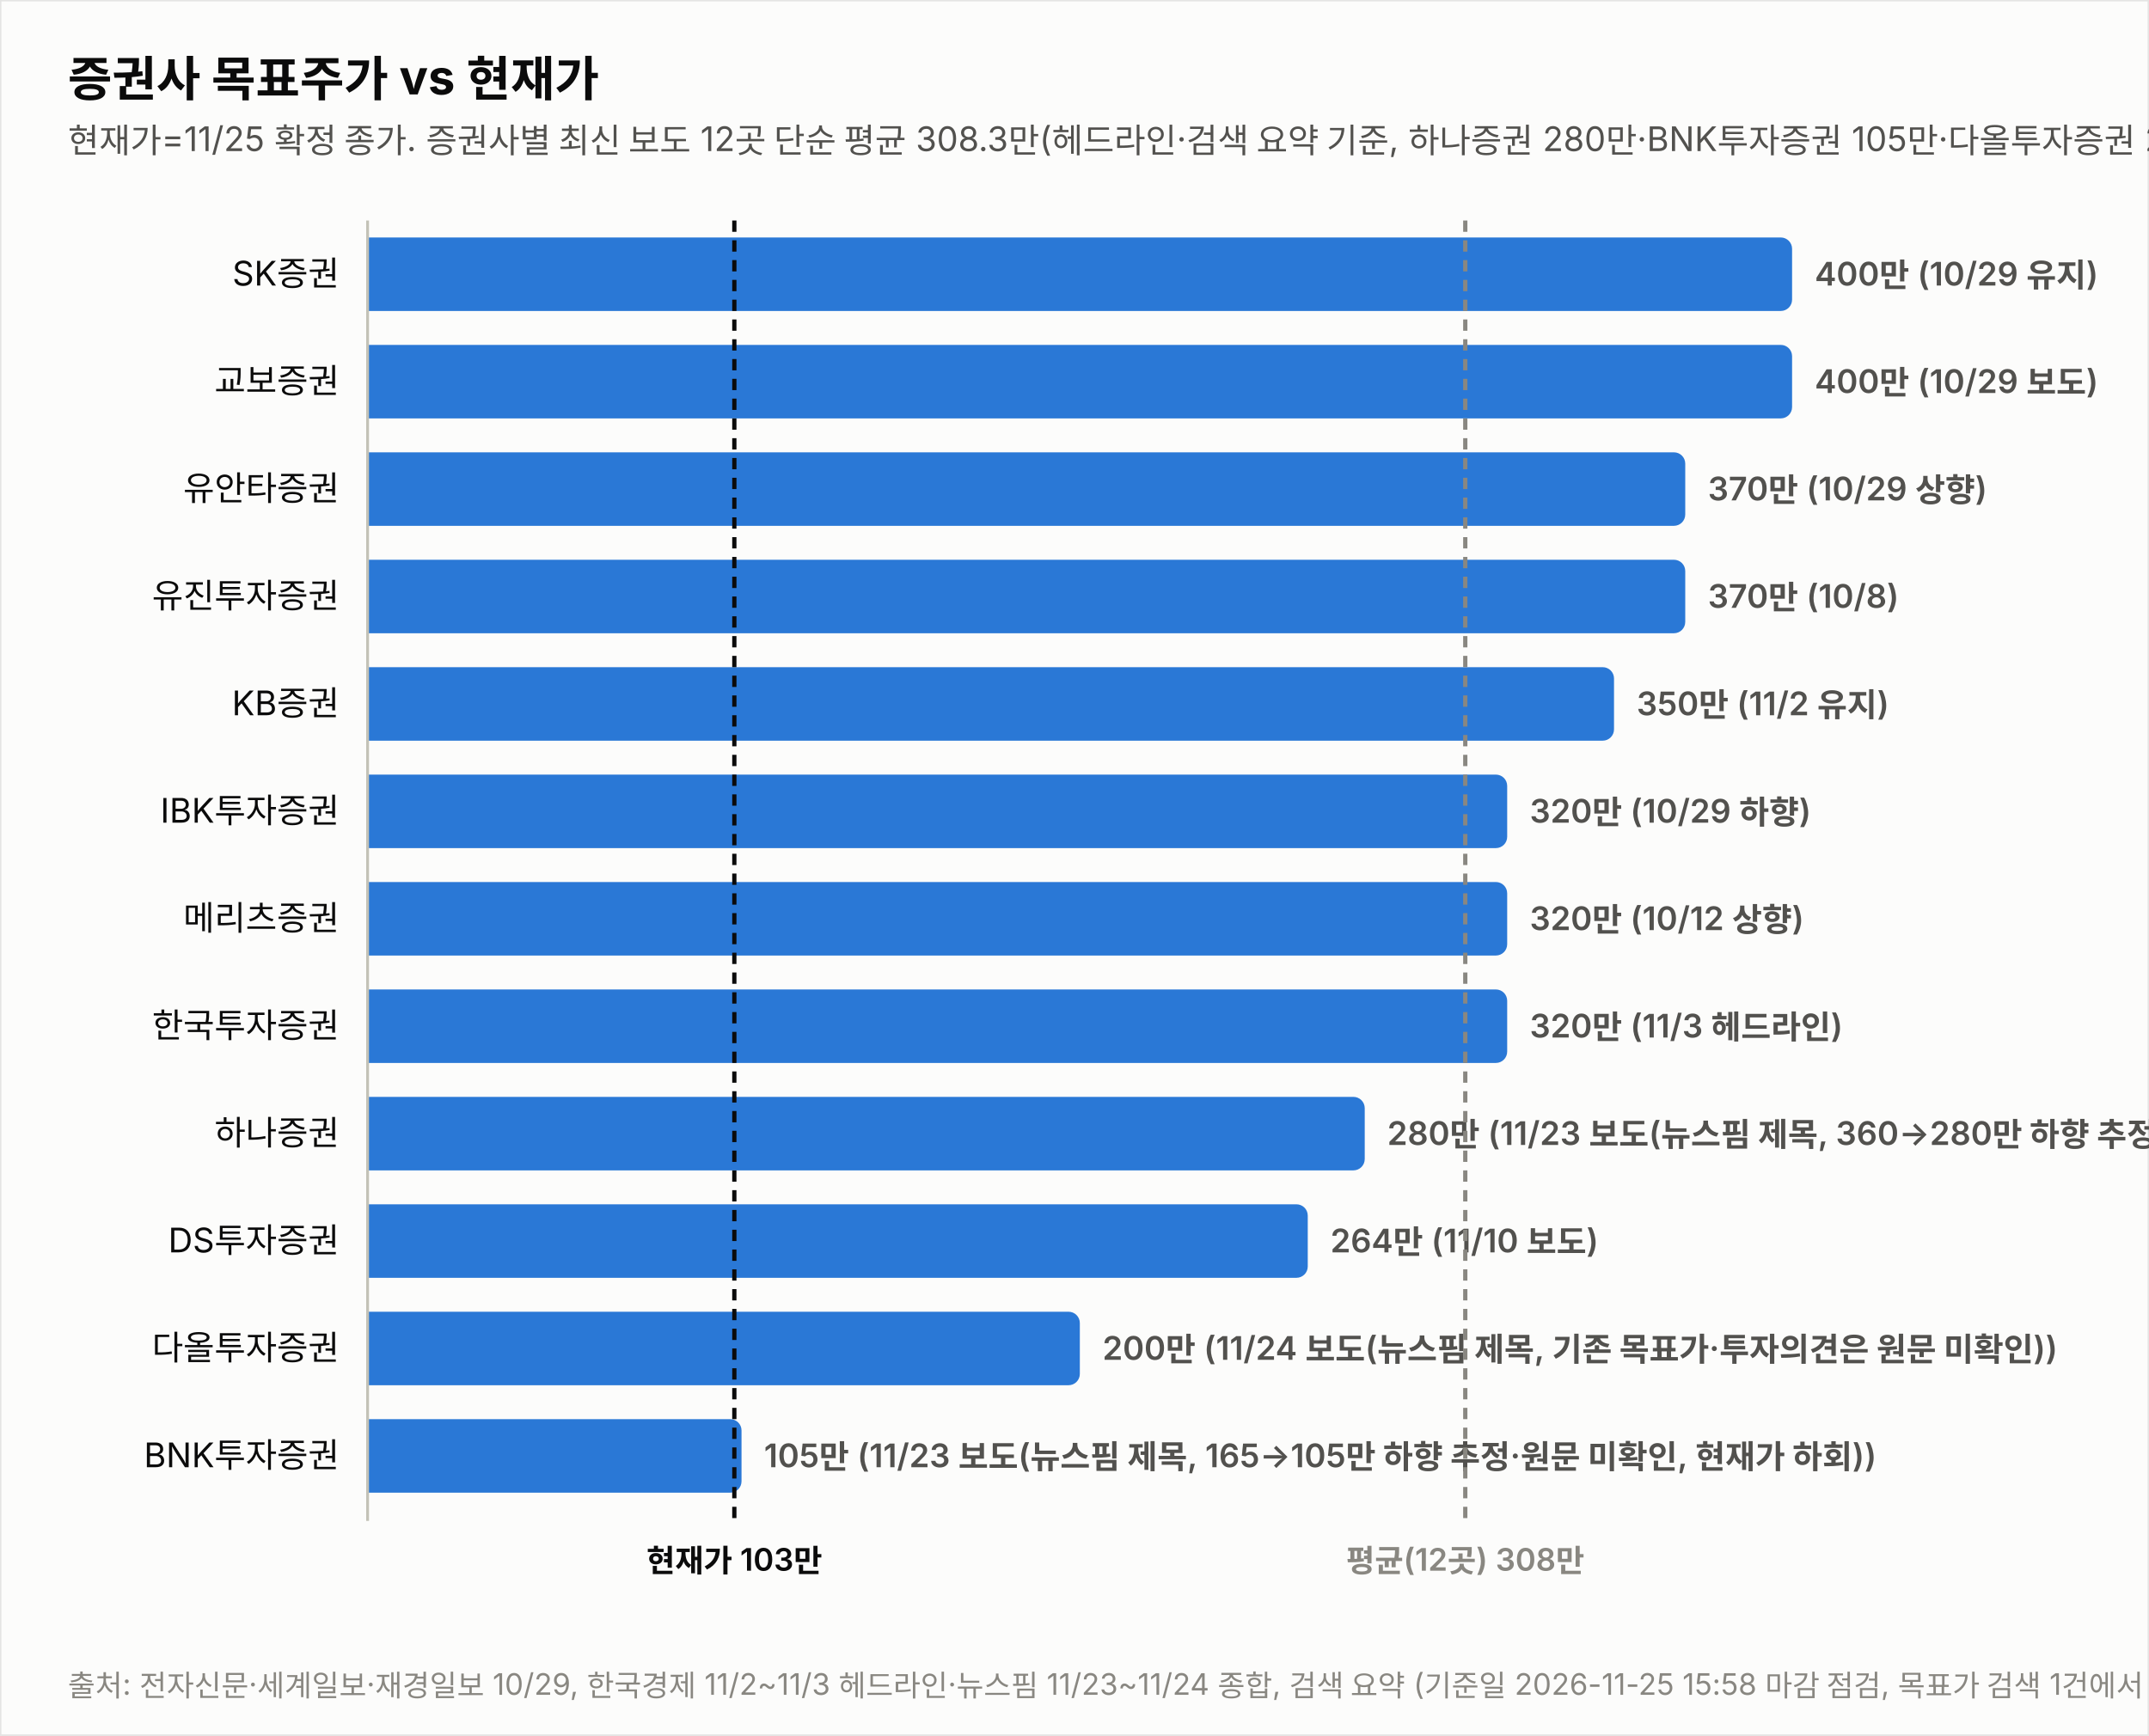
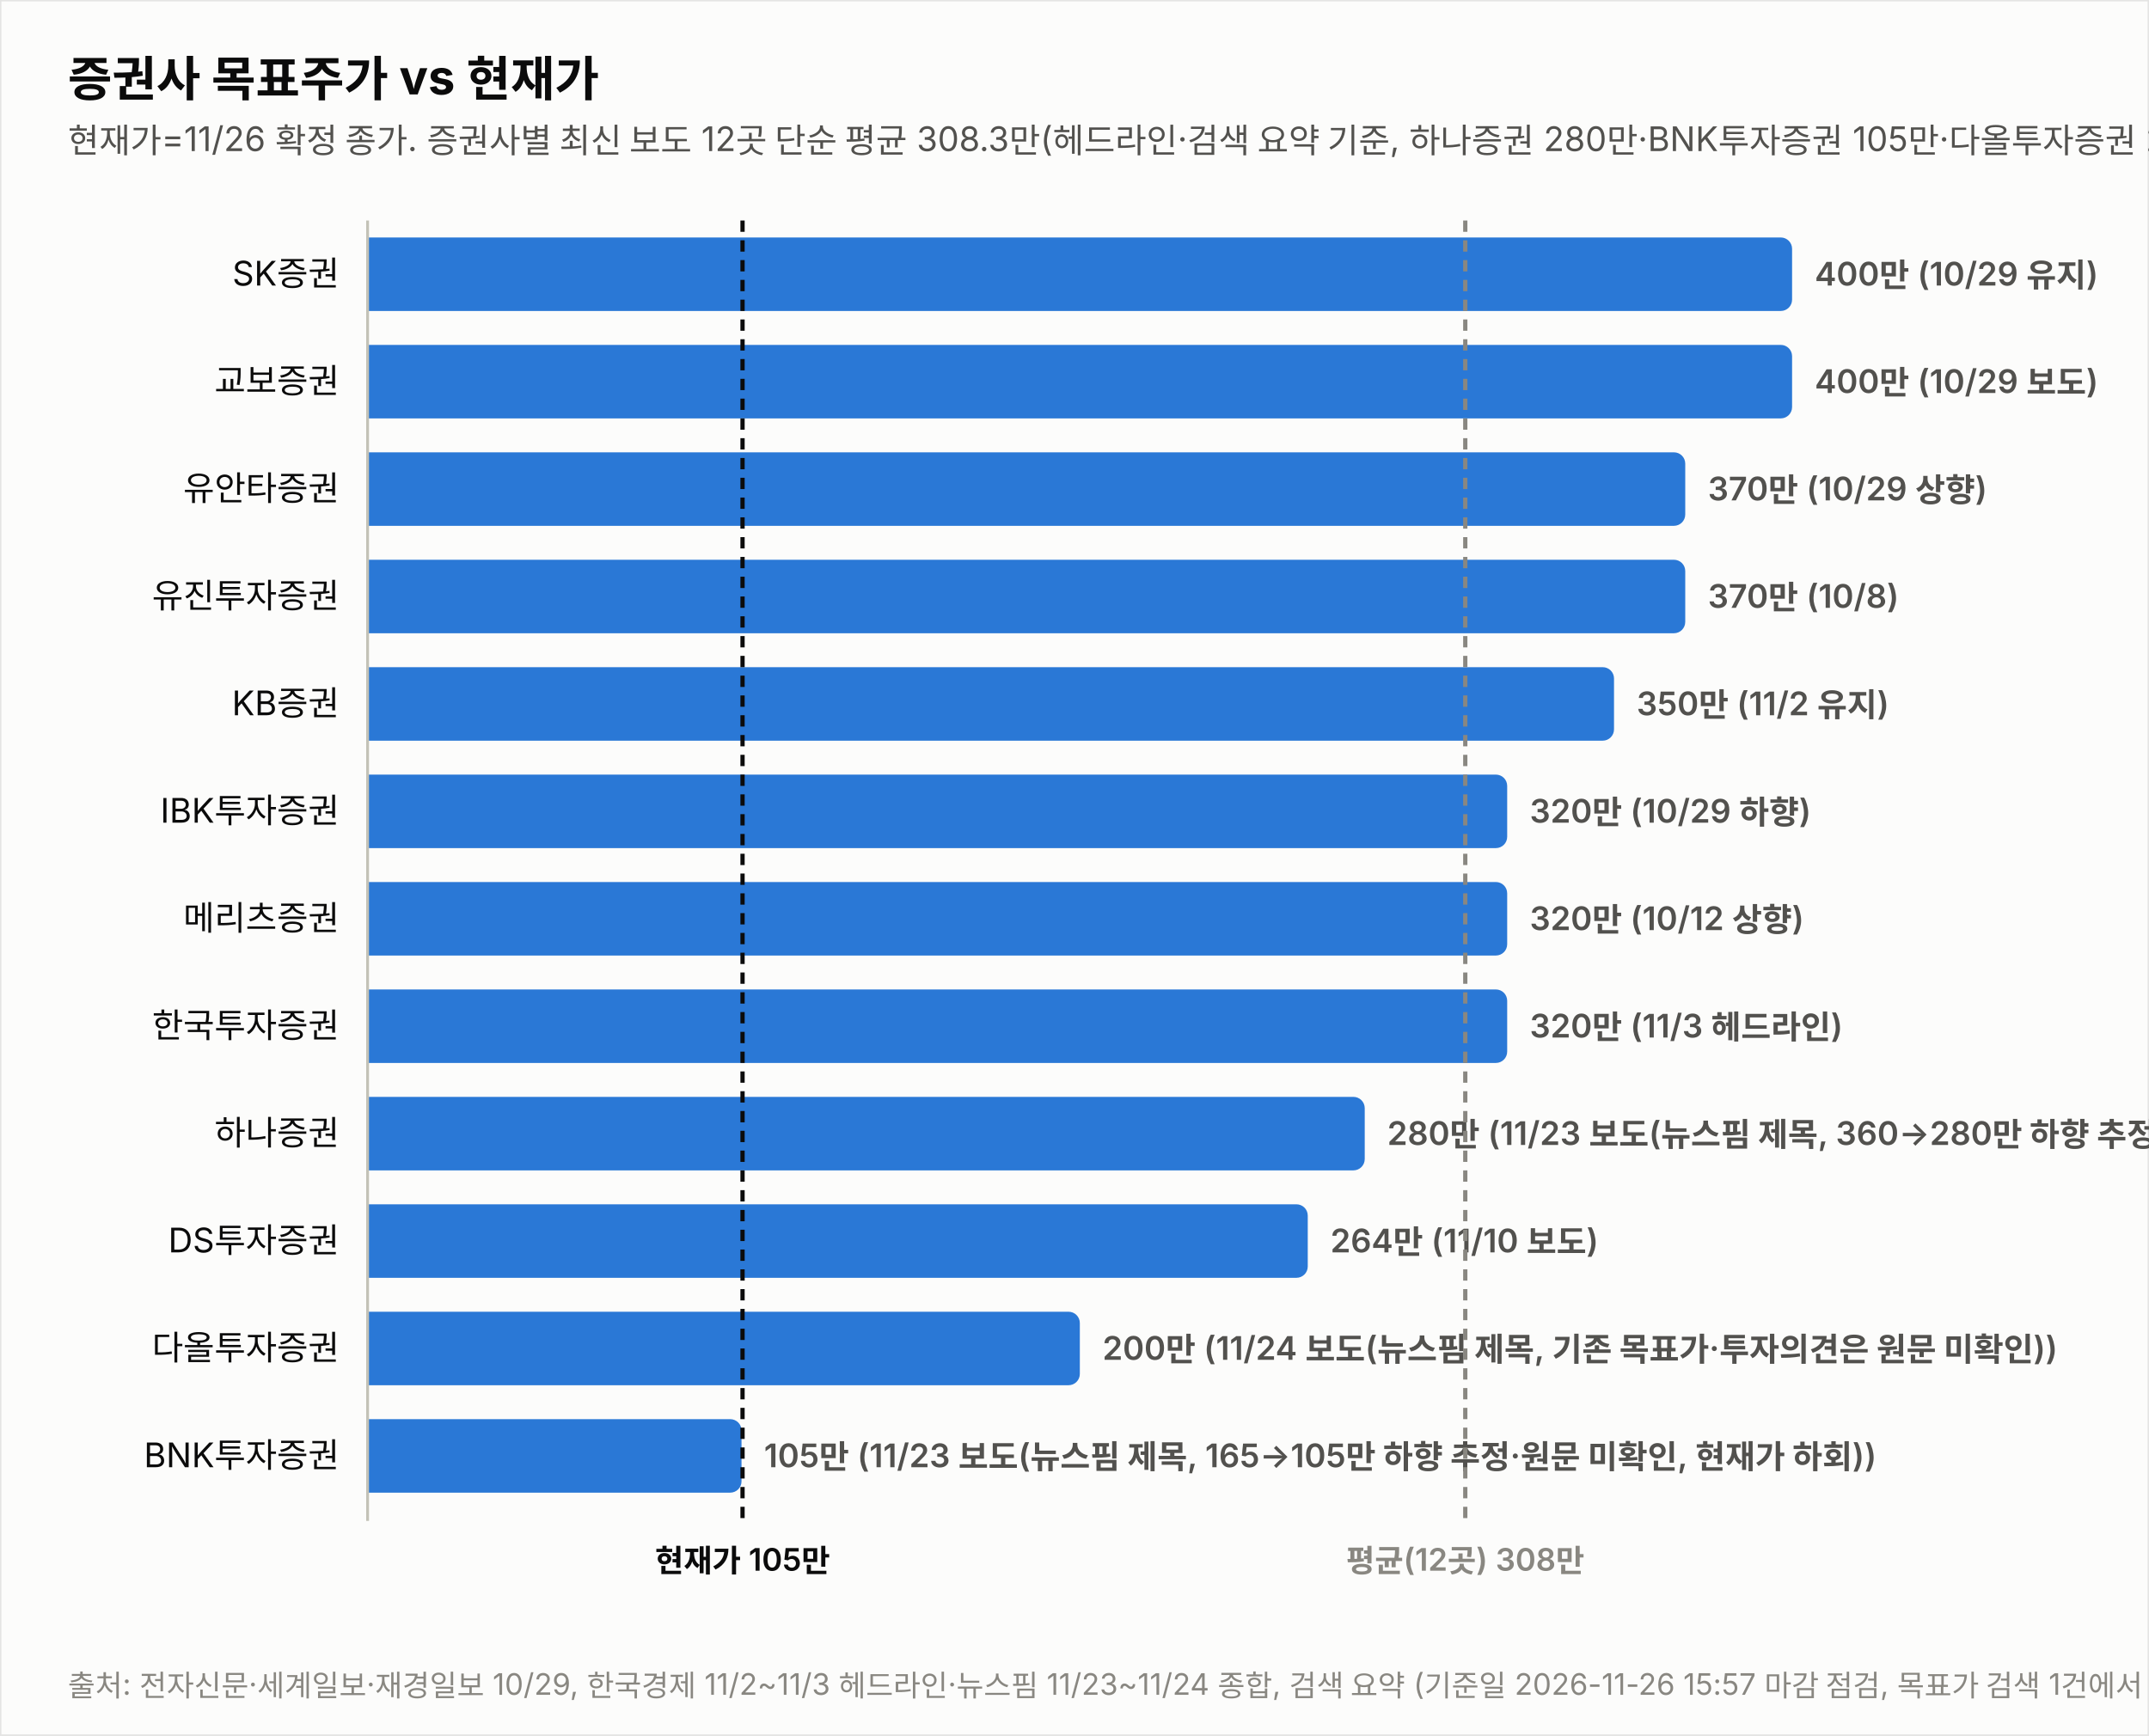
<svg xmlns="http://www.w3.org/2000/svg" width="760" height="614" viewBox="0 0 760 614" font-family="system-ui,-apple-system,&quot;Segoe UI&quot;,&quot;Malgun Gothic&quot;,&quot;Apple SD Gothic Neo&quot;,sans-serif">
  <rect width="760" height="614" fill="#fcfcfb" stroke="rgba(11,11,11,0.10)" />
  <text x="24" y="34" font-size="17" font-weight="700" fill="#0b0b0b">증권사 목표주가 vs 현재가</text>
-   <text x="24" y="54" font-size="12" fill="#52514e">현재가=11/25 확정 종가. 증권사별 최신 보도 12곳 단순 평균 308.3만(헤드라인·검색 요약 기준, 하나증권 280만·BNK투자증권 105만·다올투자증권 200만 반영)</text>
+   <text x="24" y="54" font-size="12" fill="#52514e">현재가=11/26 확정 종가. 증권사별 최신 보도 12곳 단순 평균 308.3만(헤드라인·검색 요약 기준, 하나증권 280만·BNK투자증권 105만·다올투자증권 200만 반영)</text>
  <text x="120" y="101.0" font-size="12" fill="#0b0b0b" text-anchor="end">SK증권</text>
  <path d="M130,84 h499.774 a4,4 0 0 1 4,4 v18 a4,4 0 0 1 -4,4 h-499.774 z" fill="#2a78d6" opacity="1.0" />
  <text x="641.8" y="101.0" font-size="11.5" font-weight="600" fill="#52514e" style="font-variant-numeric:tabular-nums">400만 (10/29 유지)</text>
  <text x="120" y="139.0" font-size="12" fill="#0b0b0b" text-anchor="end">교보증권</text>
  <path d="M130,122 h499.774 a4,4 0 0 1 4,4 v18 a4,4 0 0 1 -4,4 h-499.774 z" fill="#2a78d6" opacity="1.0" />
  <text x="641.8" y="139.0" font-size="11.5" font-weight="600" fill="#52514e" style="font-variant-numeric:tabular-nums">400만 (10/29 보도)</text>
  <text x="120" y="177.0" font-size="12" fill="#0b0b0b" text-anchor="end">유안타증권</text>
  <path d="M130,160 h461.991 a4,4 0 0 1 4,4 v18 a4,4 0 0 1 -4,4 h-461.991 z" fill="#2a78d6" opacity="1.0" />
  <text x="604.0" y="177.0" font-size="11.5" font-weight="600" fill="#52514e" style="font-variant-numeric:tabular-nums">370만 (10/29 상향)</text>
  <text x="120" y="215.0" font-size="12" fill="#0b0b0b" text-anchor="end">유진투자증권</text>
  <path d="M130,198 h461.991 a4,4 0 0 1 4,4 v18 a4,4 0 0 1 -4,4 h-461.991 z" fill="#2a78d6" opacity="1.0" />
  <text x="604.0" y="215.0" font-size="11.5" font-weight="600" fill="#52514e" style="font-variant-numeric:tabular-nums">370만 (10/8)</text>
  <text x="120" y="253.0" font-size="12" fill="#0b0b0b" text-anchor="end">KB증권</text>
  <path d="M130,236 h436.802 a4,4 0 0 1 4,4 v18 a4,4 0 0 1 -4,4 h-436.802 z" fill="#2a78d6" opacity="1.0" />
  <text x="578.8" y="253.0" font-size="11.5" font-weight="600" fill="#52514e" style="font-variant-numeric:tabular-nums">350만 (11/2 유지)</text>
  <text x="120" y="291.0" font-size="12" fill="#0b0b0b" text-anchor="end">IBK투자증권</text>
  <path d="M130,274 h399.019 a4,4 0 0 1 4,4 v18 a4,4 0 0 1 -4,4 h-399.019 z" fill="#2a78d6" opacity="1.0" />
  <text x="541.0" y="291.0" font-size="11.5" font-weight="600" fill="#52514e" style="font-variant-numeric:tabular-nums">320만 (10/29 하향)</text>
  <text x="120" y="329.0" font-size="12" fill="#0b0b0b" text-anchor="end">메리츠증권</text>
  <path d="M130,312 h399.019 a4,4 0 0 1 4,4 v18 a4,4 0 0 1 -4,4 h-399.019 z" fill="#2a78d6" opacity="1.0" />
  <text x="541.0" y="329.0" font-size="11.5" font-weight="600" fill="#52514e" style="font-variant-numeric:tabular-nums">320만 (10/12 상향)</text>
  <text x="120" y="367.0" font-size="12" fill="#0b0b0b" text-anchor="end">한국투자증권</text>
  <path d="M130,350 h399.019 a4,4 0 0 1 4,4 v18 a4,4 0 0 1 -4,4 h-399.019 z" fill="#2a78d6" opacity="1.0" />
  <text x="541.0" y="367.0" font-size="11.5" font-weight="600" fill="#52514e" style="font-variant-numeric:tabular-nums">320만 (11/3 헤드라인)</text>
  <text x="120" y="405.0" font-size="12" fill="#0b0b0b" text-anchor="end">하나증권</text>
  <path d="M130,388 h348.642 a4,4 0 0 1 4,4 v18 a4,4 0 0 1 -4,4 h-348.642 z" fill="#2a78d6" opacity="1.0" />
  <text x="490.6" y="405.0" font-size="11.5" font-weight="600" fill="#52514e" style="font-variant-numeric:tabular-nums">280만 (11/23 보도(뉴스핌 제목, 360→280만 하향 추정·원문 미확인))</text>
  <text x="120" y="443.0" font-size="12" fill="#0b0b0b" text-anchor="end">DS투자증권</text>
  <path d="M130,426 h328.491 a4,4 0 0 1 4,4 v18 a4,4 0 0 1 -4,4 h-328.491 z" fill="#2a78d6" opacity="1.0" />
  <text x="470.5" y="443.0" font-size="11.5" font-weight="600" fill="#52514e" style="font-variant-numeric:tabular-nums">264만 (11/10 보도)</text>
  <text x="120" y="481.0" font-size="12" fill="#0b0b0b" text-anchor="end">다올투자증권</text>
  <path d="M130,464 h247.887 a4,4 0 0 1 4,4 v18 a4,4 0 0 1 -4,4 h-247.887 z" fill="#2a78d6" opacity="1.0" />
  <text x="389.9" y="481.0" font-size="11.5" font-weight="600" fill="#52514e" style="font-variant-numeric:tabular-nums">200만 (11/24 보도(뉴스핌 제목, 기존 목표가·투자의견은 원문 미확인))</text>
  <text x="120" y="519.0" font-size="12" fill="#0b0b0b" text-anchor="end">BNK투자증권</text>
  <path d="M130,502 h128.241 a4,4 0 0 1 4,4 v18 a4,4 0 0 1 -4,4 h-128.241 z" fill="#2a78d6" opacity="1.0" />
  <text x="270.2" y="519.0" font-size="11.5" font-weight="600" fill="#52514e" style="font-variant-numeric:tabular-nums">105만 (11/23 보도(뉴스핌 제목, 165→105만 하향 추정·원문 미확인, 현재가 하회))</text>
  <line x1="130" y1="78" x2="130" y2="538" stroke="#c3c2b7" stroke-width="1" />
-   <line x1="259.7" y1="78" x2="259.7" y2="538" stroke="#0b0b0b" stroke-width="1.5" stroke-dasharray="4 3" />
-   <text x="259.7" y="556" font-size="11" font-weight="600" fill="#0b0b0b" text-anchor="middle">현재가 103만</text>
+   <line x1="262.6" y1="78" x2="262.6" y2="538" stroke="#0b0b0b" stroke-width="1.5" stroke-dasharray="4 3" />
+   <text x="262.6" y="556" font-size="11" font-weight="600" fill="#0b0b0b" text-anchor="middle">현재가 105만</text>
  <line x1="518.2" y1="78" x2="518.2" y2="538" stroke="#898781" stroke-width="1.5" stroke-dasharray="4 3" />
  <text x="518.2" y="556" font-size="11" font-weight="600" fill="#898781" text-anchor="middle">평균(12곳) 308만</text>
-   <text x="24" y="600" font-size="10.5" fill="#898781">출처: 전자신문·세계일보·재경일보 10/29, 한국경제 11/2~11/3 헤드라인·뉴스핌 11/23~11/24 종합, 검색 요약 (기준일 2026-11-25 15:58 마감 점검, 목표가 검색 1건에서 11/25 신규 변경 확인 못함, 하나증권 280만·BNK투자증권 105만·다올투자증권 200만은 뉴스핌 제목 기준·원문 미확인, 모건스탠리 160만(11/10 보도)은 원문 미확인이라 평균 미반영)</text>
+   <text x="24" y="600" font-size="10.5" fill="#898781">출처: 전자신문·세계일보·재경일보 10/29, 한국경제 11/2~11/3 헤드라인·뉴스핌 11/23~11/24 종합, 검색 요약 (기준일 2026-11-26 15:57 마감 점검, 목표가 검색 1건에서 11/26 신규 변경 확인 못함(검색 결과는 2026년 7~8월 기사), 하나증권 280만·BNK투자증권 105만·다올투자증권 200만은 뉴스핌 제목 기준·원문 미확인, 모건스탠리 160만(11/10 보도)은 원문 미확인이라 평균 미반영)</text>
</svg>
